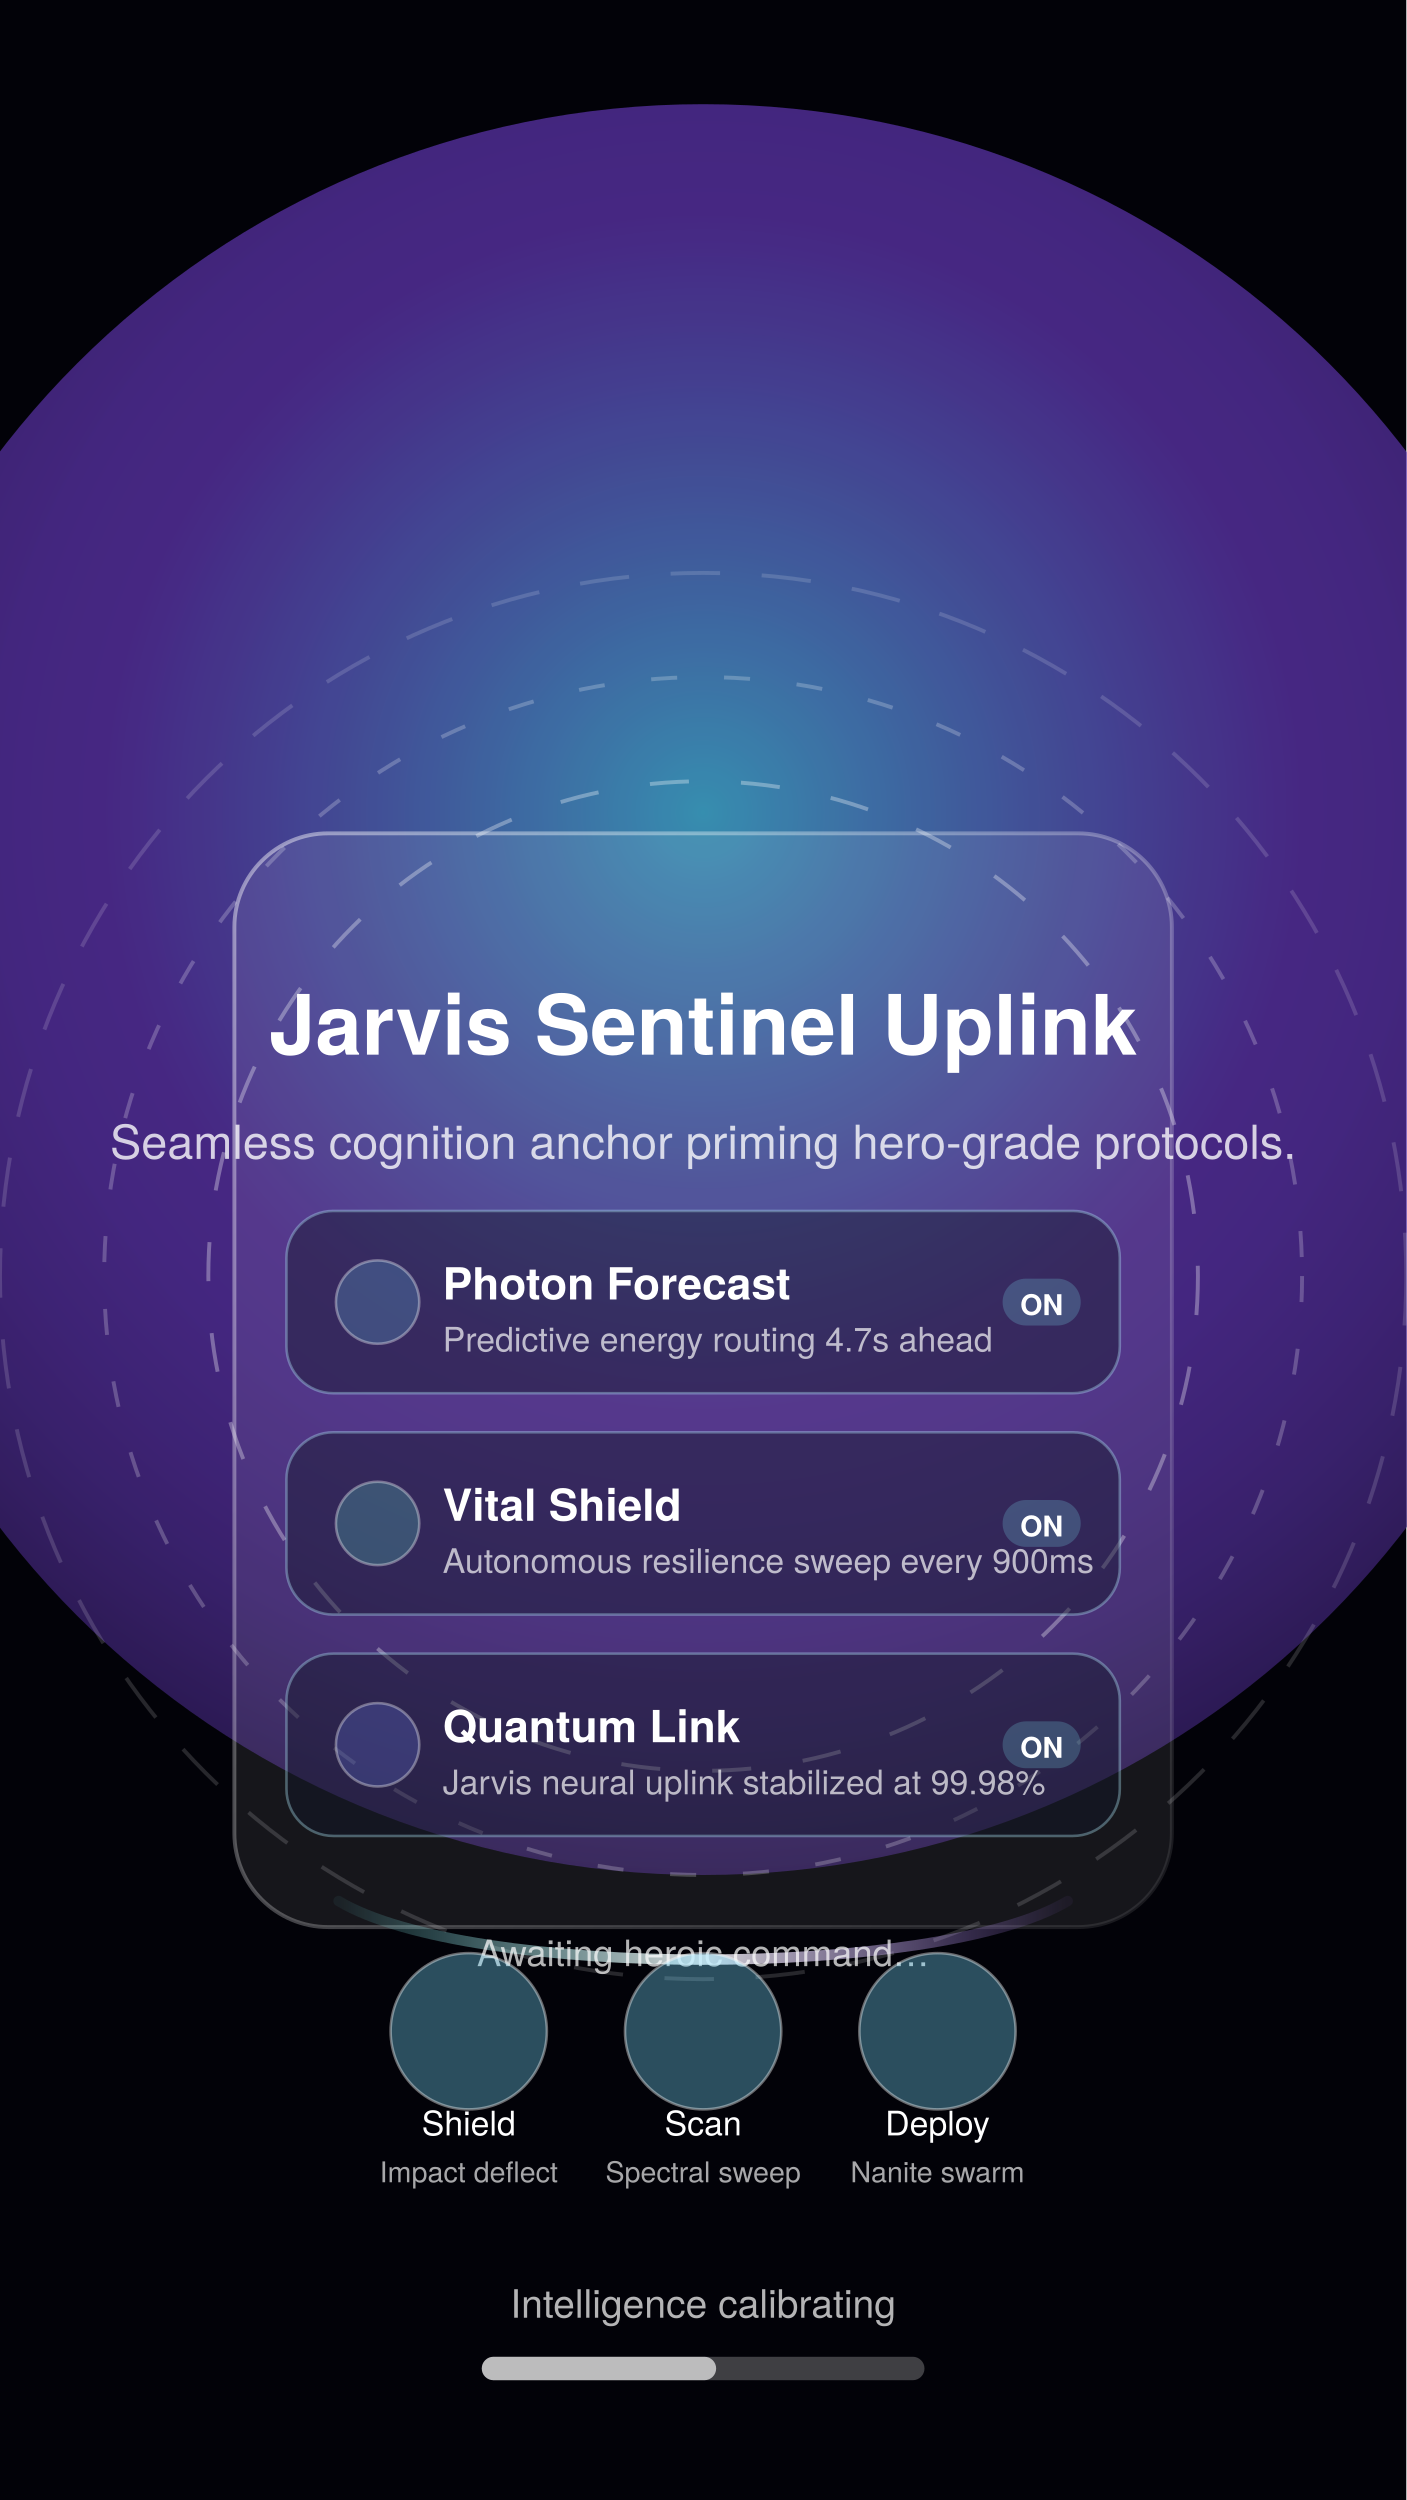
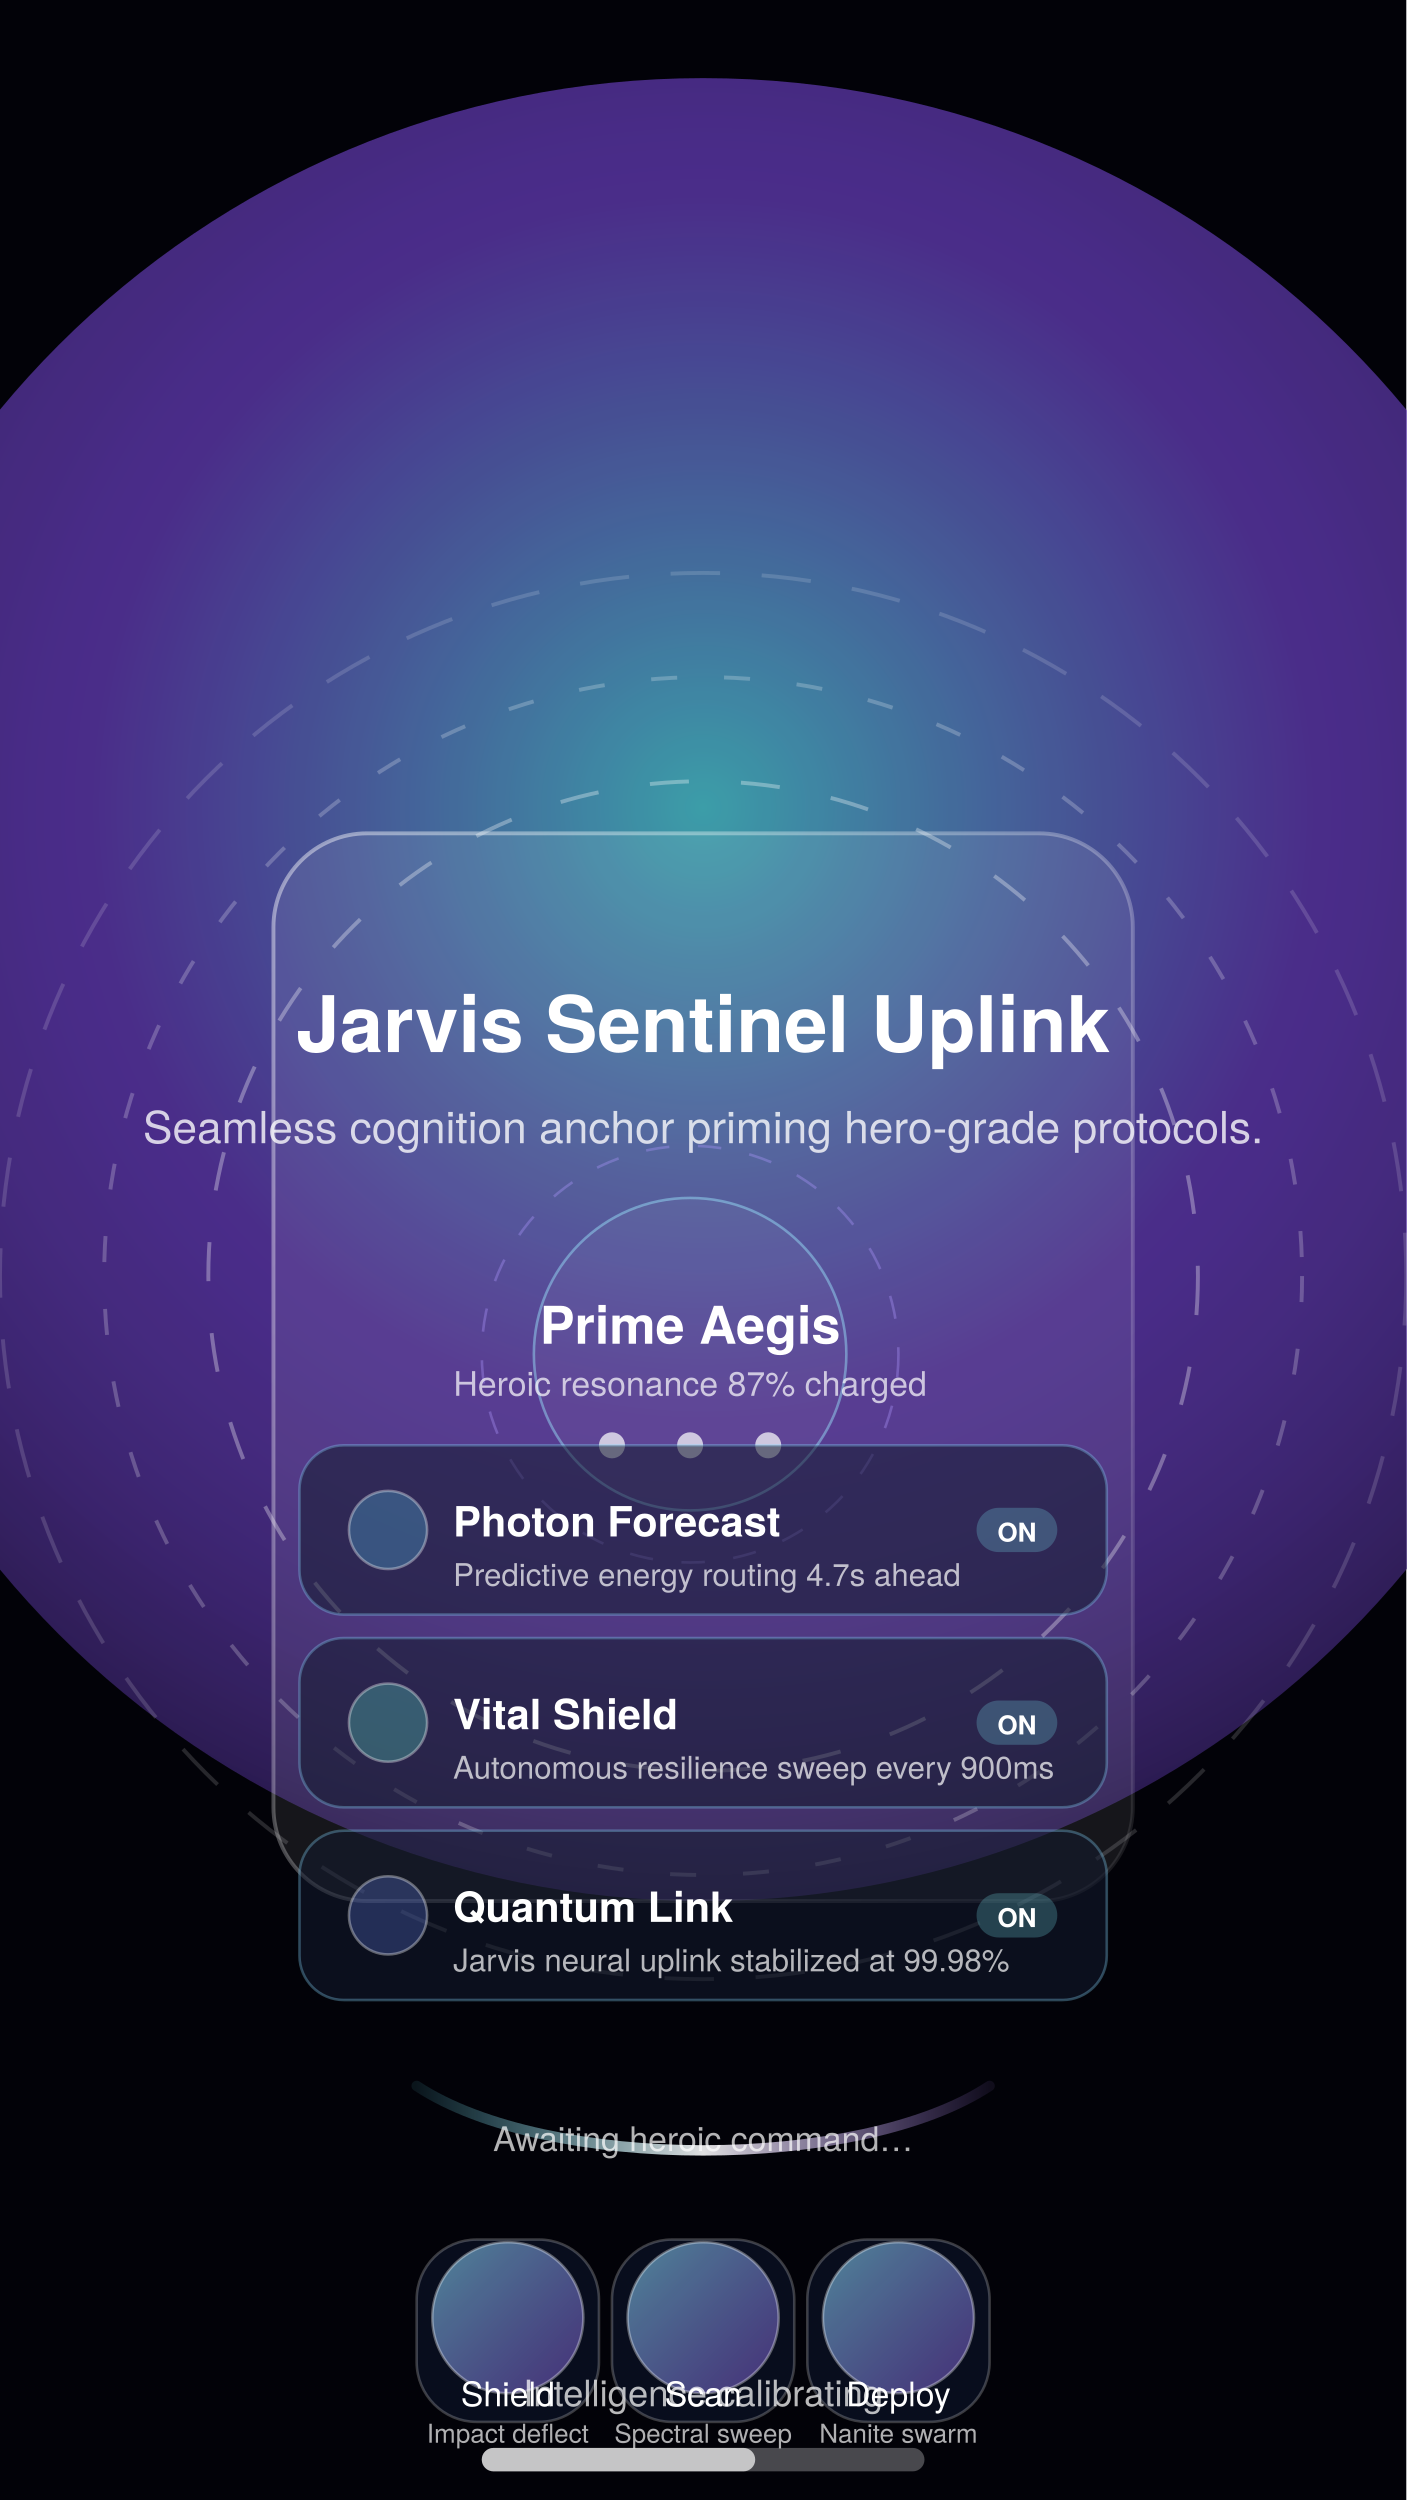
<svg xmlns="http://www.w3.org/2000/svg" viewBox="0 0 1080 1920" fill="none">
  <defs>
    <radialGradient id="bgNebula" cx="50%" cy="40%" r="75%">
-       <stop offset="0%" stop-color="#4fd0ff" stop-opacity="0.75" />
-       <stop offset="45%" stop-color="#8a4dff" stop-opacity="0.55" />
-       <stop offset="100%" stop-color="#050510" stop-opacity="1" />
+       <stop offset="0%" stop-color="#5af1ff" stop-opacity="0.72" />
+       <stop offset="45%" stop-color="#8c54ff" stop-opacity="0.58" />
+       <stop offset="100%" stop-color="#04040c" stop-opacity="1" />
    </radialGradient>
    <linearGradient id="cardStroke" x1="0%" y1="0%" x2="100%" y2="100%">
      <stop offset="0%" stop-color="#ffffff" stop-opacity="0.45" />
      <stop offset="100%" stop-color="#ffffff" stop-opacity="0.08" />
    </linearGradient>
    <linearGradient id="wave" x1="0%" y1="0%" x2="100%" y2="0%">
-       <stop offset="0%" stop-color="#78ffff" stop-opacity="0.05" />
-       <stop offset="50%" stop-color="#ffffff" stop-opacity="0.85" />
-       <stop offset="100%" stop-color="#aa78ff" stop-opacity="0.05" />
+       <stop offset="0%" stop-color="#68eaff" stop-opacity="0.08" />
+       <stop offset="50%" stop-color="#ffffff" stop-opacity="0.88" />
+       <stop offset="100%" stop-color="#b284ff" stop-opacity="0.08" />
+     </linearGradient>
+     <linearGradient id="orbFill" x1="0%" y1="0%" x2="100%" y2="100%">
+       <stop offset="0%" stop-color="#89e8ff" stop-opacity="0.55" />
+       <stop offset="100%" stop-color="#9f6bff" stop-opacity="0.4" />
    </linearGradient>
  </defs>
  <rect width="1080" height="1920" fill="#020208" />
-   <circle cx="540" cy="760" r="680" fill="url(#bgNebula)" opacity="0.9" />
+   <circle cx="540" cy="760" r="700" fill="url(#bgNebula)" opacity="0.9" />
  <g opacity="0.32" stroke="#ffffff" fill="none">
    <circle cx="540" cy="980" r="380" stroke-width="3" stroke-dasharray="30 40" />
    <circle cx="540" cy="980" r="460" stroke-width="3" stroke-dasharray="20 36" opacity="0.7" />
    <circle cx="540" cy="980" r="540" stroke-width="3" stroke-dasharray="38 32" opacity="0.45" />
  </g>
-   <rect x="180" y="640" width="720" height="840" rx="72" fill="#ffffff" fill-opacity="0.08" stroke="url(#cardStroke)" stroke-width="3" />
-   <text x="540" y="810" font-family="'SF Pro Rounded', 'Helvetica Neue', sans-serif" font-size="64" fill="#ffffff" text-anchor="middle" font-weight="600">Jarvis Sentinel Uplink</text>
-   <text x="540" y="890" font-family="'SF Pro Rounded', 'Helvetica Neue', sans-serif" font-size="36" fill="#ffffff" fill-opacity="0.78" text-anchor="middle">Seamless cognition anchor priming hero-grade protocols.</text>
-   <g transform="translate(220 930)">
-     <rect width="640" height="140" rx="36" fill="#12182a" fill-opacity="0.45" stroke="#b4f0ff" stroke-opacity="0.35" stroke-width="2" />
-     <circle cx="70" cy="70" r="32" fill="#6adcff" fill-opacity="0.2" stroke="#ffffff" stroke-opacity="0.35" stroke-width="2" />
-     <text x="120" y="68" font-family="'SF Pro Rounded', 'Helvetica Neue', sans-serif" font-size="34" fill="#ffffff" font-weight="600">Photon Forecast</text>
-     <text x="120" y="108" font-family="'SF Pro Rounded', 'Helvetica Neue', sans-serif" font-size="26" fill="#ffffff" fill-opacity="0.68">Predictive energy routing 4.7s ahead</text>
-     <rect x="550" y="52" width="60" height="36" rx="18" fill="#82f5ff" fill-opacity="0.2" />
-     <text x="580" y="80" font-family="'SF Pro Rounded', 'Helvetica Neue', sans-serif" font-size="22" fill="#ffffff" font-weight="700" text-anchor="middle">ON</text>
+   <rect x="210" y="640" width="660" height="820" rx="72" fill="#ffffff" fill-opacity="0.08" stroke="url(#cardStroke)" stroke-width="3" />
+   <text x="540" y="808" font-family="'SF Pro Rounded', 'Helvetica Neue', sans-serif" font-size="60" fill="#ffffff" text-anchor="middle" font-weight="600">Jarvis Sentinel Uplink</text>
+   <text x="540" y="878" font-family="'SF Pro Rounded', 'Helvetica Neue', sans-serif" font-size="34" fill="#ffffff" fill-opacity="0.78" text-anchor="middle">Seamless cognition anchor priming hero-grade protocols.</text>
+   <g transform="translate(260 920)">
+     <circle cx="270" cy="120" r="120" fill="#ffffff" fill-opacity="0.04" stroke="#9deaff" stroke-opacity="0.45" stroke-width="2" />
+     <circle cx="270" cy="120" r="160" stroke="#b097ff" stroke-opacity="0.35" stroke-width="2" stroke-dasharray="18 22" />
+     <text x="270" y="112" font-family="'SF Pro Rounded', 'Helvetica Neue', sans-serif" font-size="40" fill="#ffffff" text-anchor="middle" font-weight="600">Prime Aegis</text>
+     <text x="270" y="152" font-family="'SF Pro Rounded', 'Helvetica Neue', sans-serif" font-size="26" fill="#ffffff" fill-opacity="0.7" text-anchor="middle">Heroic resonance 87% charged</text>
+     <g fill="#ffffff" fill-opacity="0.7">
+       <circle cx="210" cy="190" r="10" />
+       <circle cx="270" cy="190" r="10" />
+       <circle cx="330" cy="190" r="10" />
+     </g>
  </g>
-   <g transform="translate(220 1100)">
-     <rect width="640" height="140" rx="36" fill="#12182a" fill-opacity="0.45" stroke="#b4f0ff" stroke-opacity="0.35" stroke-width="2" />
-     <circle cx="70" cy="70" r="32" fill="#62ffdc" fill-opacity="0.2" stroke="#ffffff" stroke-opacity="0.35" stroke-width="2" />
-     <text x="120" y="68" font-family="'SF Pro Rounded', 'Helvetica Neue', sans-serif" font-size="34" fill="#ffffff" font-weight="600">Vital Shield</text>
-     <text x="120" y="108" font-family="'SF Pro Rounded', 'Helvetica Neue', sans-serif" font-size="26" fill="#ffffff" fill-opacity="0.68">Autonomous resilience sweep every 900ms</text>
-     <rect x="550" y="52" width="60" height="36" rx="18" fill="#82f5ff" fill-opacity="0.2" />
-     <text x="580" y="80" font-family="'SF Pro Rounded', 'Helvetica Neue', sans-serif" font-size="22" fill="#ffffff" font-weight="700" text-anchor="middle">ON</text>
+   <g transform="translate(230 1110)">
+     <rect width="620" height="130" rx="34" fill="#131a2e" fill-opacity="0.55" stroke="#88d7ff" stroke-opacity="0.32" stroke-width="2" />
+     <circle cx="68" cy="65" r="30" fill="#5ad8ff" fill-opacity="0.25" stroke="#ffffff" stroke-opacity="0.35" stroke-width="2" />
+     <text x="118" y="70" font-family="'SF Pro Rounded', 'Helvetica Neue', sans-serif" font-size="32" fill="#ffffff" font-weight="600">Photon Forecast</text>
+     <text x="118" y="108" font-family="'SF Pro Rounded', 'Helvetica Neue', sans-serif" font-size="24" fill="#ffffff" fill-opacity="0.7">Predictive energy routing 4.7s ahead</text>
+     <rect x="520" y="48" width="62" height="34" rx="17" fill="#82f5ff" fill-opacity="0.22" />
+     <text x="551" y="74" font-family="'SF Pro Rounded', 'Helvetica Neue', sans-serif" font-size="20" fill="#ffffff" font-weight="700" text-anchor="middle">ON</text>
  </g>
-   <g transform="translate(220 1270)">
-     <rect width="640" height="140" rx="36" fill="#12182a" fill-opacity="0.45" stroke="#b4f0ff" stroke-opacity="0.35" stroke-width="2" />
-     <circle cx="70" cy="70" r="32" fill="#6e8cff" fill-opacity="0.22" stroke="#ffffff" stroke-opacity="0.35" stroke-width="2" />
-     <text x="120" y="68" font-family="'SF Pro Rounded', 'Helvetica Neue', sans-serif" font-size="34" fill="#ffffff" font-weight="600">Quantum Link</text>
-     <text x="120" y="108" font-family="'SF Pro Rounded', 'Helvetica Neue', sans-serif" font-size="26" fill="#ffffff" fill-opacity="0.68">Jarvis neural uplink stabilized at 99.98%</text>
-     <rect x="550" y="52" width="60" height="36" rx="18" fill="#82f5ff" fill-opacity="0.2" />
-     <text x="580" y="80" font-family="'SF Pro Rounded', 'Helvetica Neue', sans-serif" font-size="22" fill="#ffffff" font-weight="700" text-anchor="middle">ON</text>
+   <g transform="translate(230 1258)">
+     <rect width="620" height="130" rx="34" fill="#131a2e" fill-opacity="0.55" stroke="#88d7ff" stroke-opacity="0.32" stroke-width="2" />
+     <circle cx="68" cy="65" r="30" fill="#62ffdc" fill-opacity="0.25" stroke="#ffffff" stroke-opacity="0.35" stroke-width="2" />
+     <text x="118" y="70" font-family="'SF Pro Rounded', 'Helvetica Neue', sans-serif" font-size="32" fill="#ffffff" font-weight="600">Vital Shield</text>
+     <text x="118" y="108" font-family="'SF Pro Rounded', 'Helvetica Neue', sans-serif" font-size="24" fill="#ffffff" fill-opacity="0.7">Autonomous resilience sweep every 900ms</text>
+     <rect x="520" y="48" width="62" height="34" rx="17" fill="#82f5ff" fill-opacity="0.22" />
+     <text x="551" y="74" font-family="'SF Pro Rounded', 'Helvetica Neue', sans-serif" font-size="20" fill="#ffffff" font-weight="700" text-anchor="middle">ON</text>
  </g>
-   <path d="M260 1460 C360 1520 720 1520 820 1460" stroke="url(#wave)" stroke-width="8" stroke-linecap="round" />
-   <text x="540" y="1510" font-family="'SF Pro Rounded', 'Helvetica Neue', sans-serif" font-size="28" fill="#ffffff" fill-opacity="0.7" text-anchor="middle">Awaiting heroic command…</text>
-   <g transform="translate(280 1560)" fill="#78dcff" fill-opacity="0.35" stroke="#ffffff" stroke-opacity="0.4" stroke-width="2">
-     <circle cx="80" cy="0" r="60" />
-     <circle cx="260" cy="0" r="60" />
-     <circle cx="440" cy="0" r="60" />
+   <g transform="translate(230 1406)">
+     <rect width="620" height="130" rx="34" fill="#131a2e" fill-opacity="0.55" stroke="#88d7ff" stroke-opacity="0.32" stroke-width="2" />
+     <circle cx="68" cy="65" r="30" fill="#6e8cff" fill-opacity="0.25" stroke="#ffffff" stroke-opacity="0.35" stroke-width="2" />
+     <text x="118" y="70" font-family="'SF Pro Rounded', 'Helvetica Neue', sans-serif" font-size="32" fill="#ffffff" font-weight="600">Quantum Link</text>
+     <text x="118" y="108" font-family="'SF Pro Rounded', 'Helvetica Neue', sans-serif" font-size="24" fill="#ffffff" fill-opacity="0.7">Jarvis neural uplink stabilized at 99.98%</text>
+     <rect x="520" y="48" width="62" height="34" rx="17" fill="#82f5ff" fill-opacity="0.22" />
+     <text x="551" y="74" font-family="'SF Pro Rounded', 'Helvetica Neue', sans-serif" font-size="20" fill="#ffffff" font-weight="700" text-anchor="middle">ON</text>
  </g>
-   <text x="360" y="1640" font-family="'SF Pro Rounded', 'Helvetica Neue', sans-serif" font-size="26" fill="#ffffff" text-anchor="middle">Shield</text>
-   <text x="360" y="1676" font-family="'SF Pro Rounded', 'Helvetica Neue', sans-serif" font-size="22" fill="#ffffff" fill-opacity="0.65" text-anchor="middle">Impact deflect</text>
-   <text x="540" y="1640" font-family="'SF Pro Rounded', 'Helvetica Neue', sans-serif" font-size="26" fill="#ffffff" text-anchor="middle">Scan</text>
-   <text x="540" y="1676" font-family="'SF Pro Rounded', 'Helvetica Neue', sans-serif" font-size="22" fill="#ffffff" fill-opacity="0.65" text-anchor="middle">Spectral sweep</text>
-   <text x="720" y="1640" font-family="'SF Pro Rounded', 'Helvetica Neue', sans-serif" font-size="26" fill="#ffffff" text-anchor="middle">Deploy</text>
-   <text x="720" y="1676" font-family="'SF Pro Rounded', 'Helvetica Neue', sans-serif" font-size="22" fill="#ffffff" fill-opacity="0.65" text-anchor="middle">Nanite swarm</text>
-   <text x="540" y="1780" font-family="'SF Pro Rounded', 'Helvetica Neue', sans-serif" font-size="30" fill="#ffffff" fill-opacity="0.7" text-anchor="middle">Intelligence calibrating</text>
-   <rect x="370" y="1810" width="340" height="18" rx="9" fill="#ffffff" fill-opacity="0.24" />
-   <rect x="370" y="1810" width="180" height="18" rx="9" fill="#ffffff" fill-opacity="0.65" />
+   <path d="M320 1602 C420 1668 660 1668 760 1602" stroke="url(#wave)" stroke-width="8" stroke-linecap="round" />
+   <text x="540" y="1652" font-family="'SF Pro Rounded', 'Helvetica Neue', sans-serif" font-size="26" fill="#ffffff" fill-opacity="0.7" text-anchor="middle">Awaiting heroic command…</text>
+   <g transform="translate(320 1720)">
+     <rect x="0" y="0" width="140" height="140" rx="46" fill="#0b1122" fill-opacity="0.8" stroke="#ffffff" stroke-opacity="0.22" stroke-width="2" />
+     <circle cx="70" cy="60" r="58" fill="url(#orbFill)" stroke="#ffffff" stroke-opacity="0.34" stroke-width="2" />
+     <text x="70" y="128" font-family="'SF Pro Rounded', 'Helvetica Neue', sans-serif" font-size="26" fill="#ffffff" text-anchor="middle">Shield</text>
+     <text x="70" y="156" font-family="'SF Pro Rounded', 'Helvetica Neue', sans-serif" font-size="20" fill="#ffffff" fill-opacity="0.68" text-anchor="middle">Impact deflect</text>
+   </g>
+   <g transform="translate(470 1720)">
+     <rect x="0" y="0" width="140" height="140" rx="46" fill="#0b1122" fill-opacity="0.8" stroke="#ffffff" stroke-opacity="0.22" stroke-width="2" />
+     <circle cx="70" cy="60" r="58" fill="url(#orbFill)" stroke="#ffffff" stroke-opacity="0.34" stroke-width="2" />
+     <text x="70" y="128" font-family="'SF Pro Rounded', 'Helvetica Neue', sans-serif" font-size="26" fill="#ffffff" text-anchor="middle">Scan</text>
+     <text x="70" y="156" font-family="'SF Pro Rounded', 'Helvetica Neue', sans-serif" font-size="20" fill="#ffffff" fill-opacity="0.68" text-anchor="middle">Spectral sweep</text>
+   </g>
+   <g transform="translate(620 1720)">
+     <rect x="0" y="0" width="140" height="140" rx="46" fill="#0b1122" fill-opacity="0.8" stroke="#ffffff" stroke-opacity="0.22" stroke-width="2" />
+     <circle cx="70" cy="60" r="58" fill="url(#orbFill)" stroke="#ffffff" stroke-opacity="0.34" stroke-width="2" />
+     <text x="70" y="128" font-family="'SF Pro Rounded', 'Helvetica Neue', sans-serif" font-size="26" fill="#ffffff" text-anchor="middle">Deploy</text>
+     <text x="70" y="156" font-family="'SF Pro Rounded', 'Helvetica Neue', sans-serif" font-size="20" fill="#ffffff" fill-opacity="0.68" text-anchor="middle">Nanite swarm</text>
+   </g>
+   <text x="540" y="1848" font-family="'SF Pro Rounded', 'Helvetica Neue', sans-serif" font-size="28" fill="#ffffff" fill-opacity="0.72" text-anchor="middle">Intelligence calibrating</text>
+   <rect x="370" y="1880" width="340" height="18" rx="9" fill="#ffffff" fill-opacity="0.28" />
+   <rect x="370" y="1880" width="210" height="18" rx="9" fill="#ffffff" fill-opacity="0.68" />
</svg>
